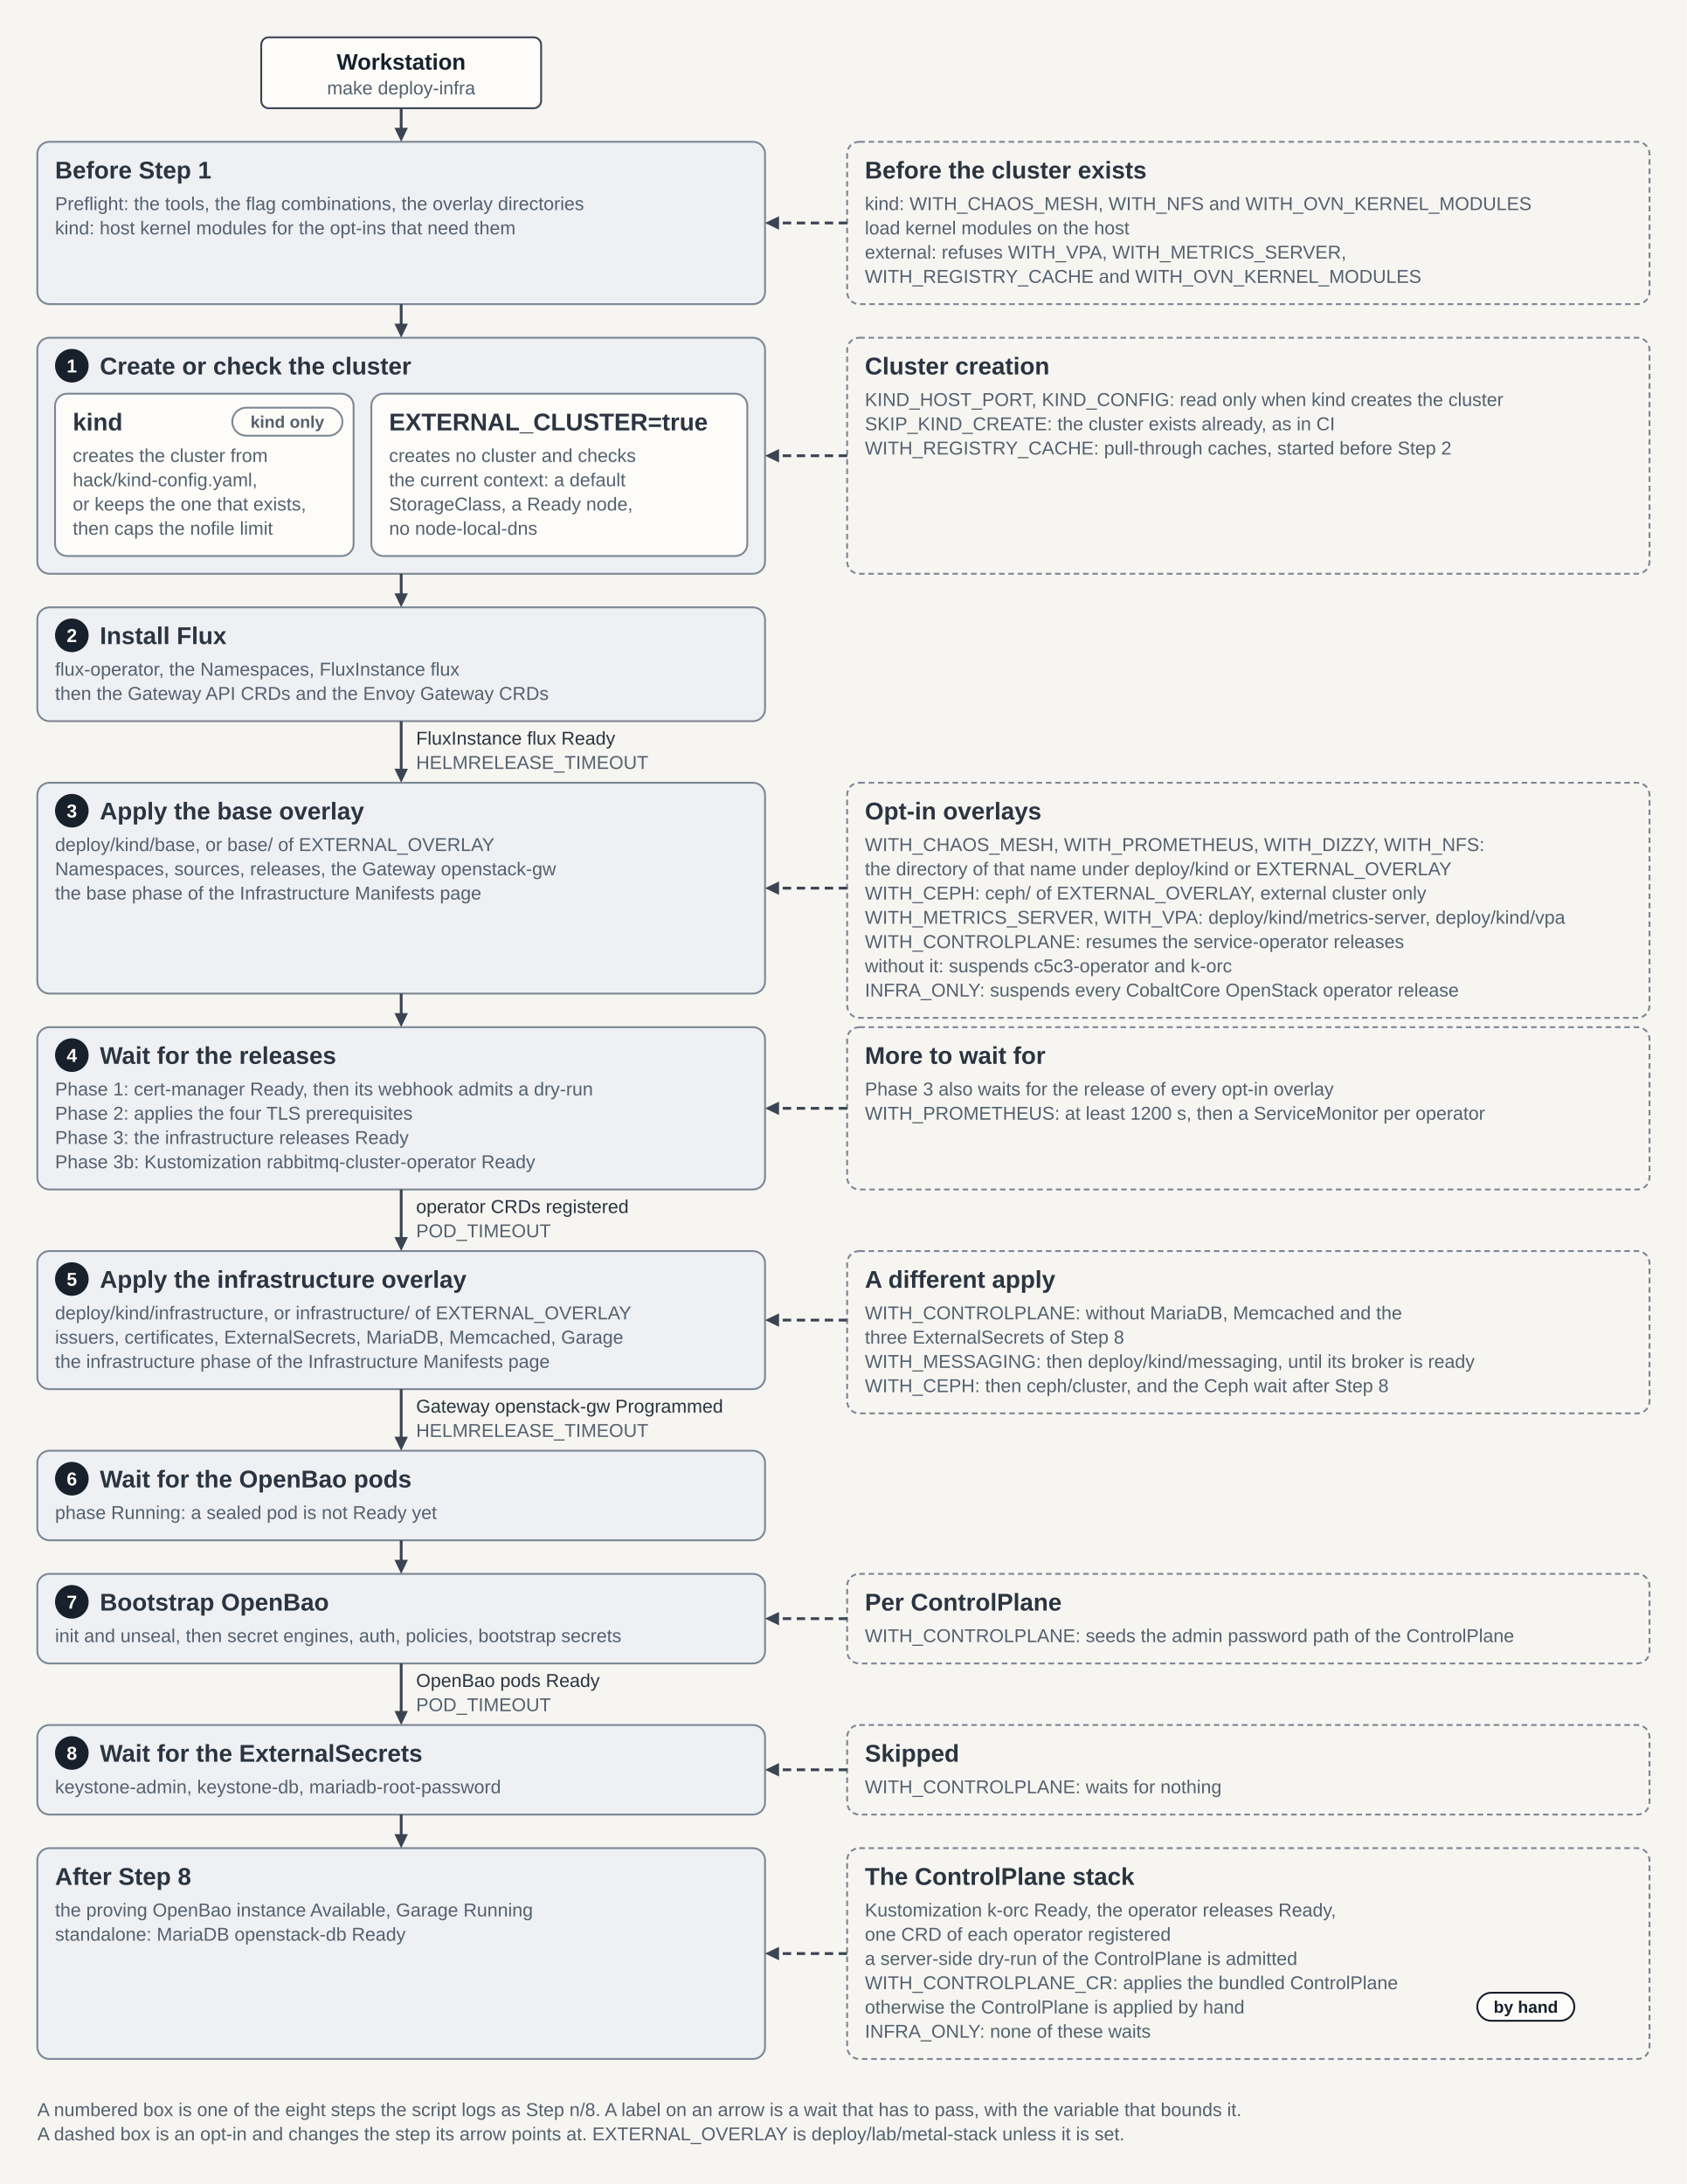
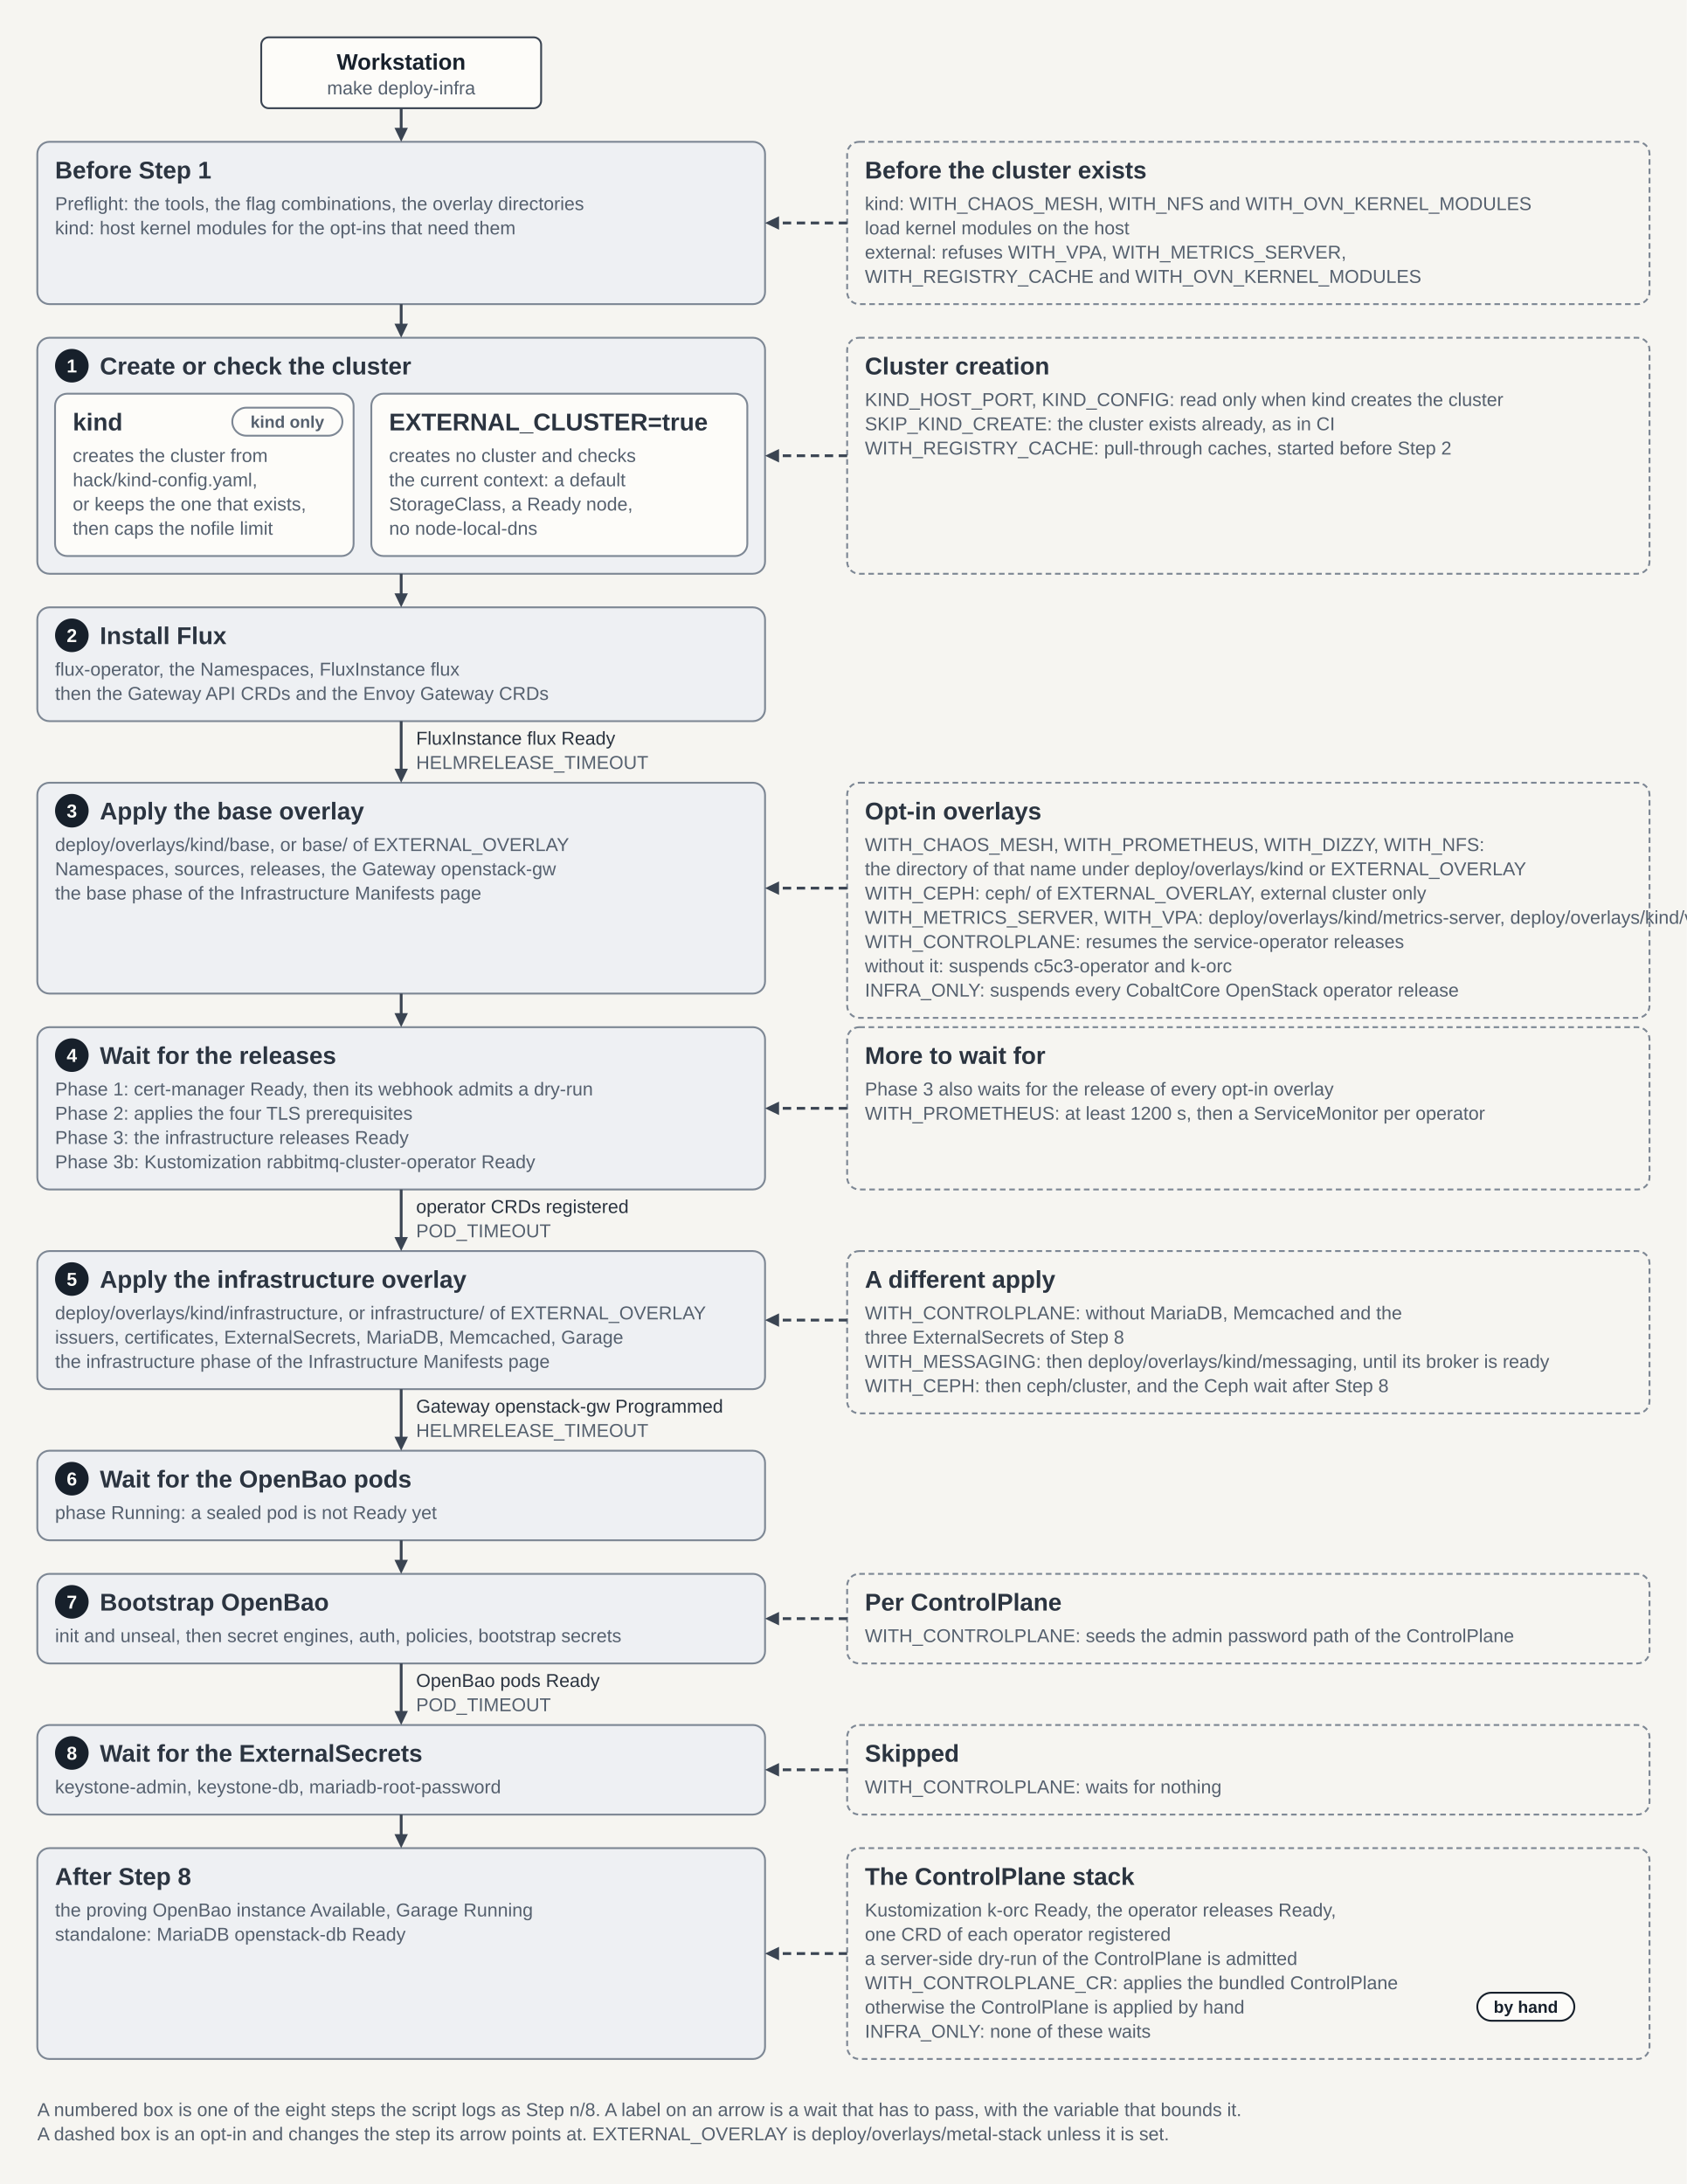
<svg xmlns="http://www.w3.org/2000/svg" width="1808" height="2341" viewBox="0 0 1808 2341" font-family="'IBM Plex Sans', Arial, Helvetica, sans-serif" role="img" aria-label="The deploy-infra run">
  <rect width="1808" height="2341" fill="#F6F5F1" />
  <rect x="280" y="40" width="300" height="76" rx="8" fill="#FDFCF9" stroke="#3A4452" stroke-width="2" />
  <text x="430" y="74.64" font-size="24" font-weight="700" fill="#17202B" text-anchor="middle">Workstation</text>
  <text x="430" y="101.2" font-size="20" font-weight="400" fill="#55606E" text-anchor="middle">make deploy-infra</text>
  <rect x="40" y="152" width="780" height="174" rx="13" fill="#EEF0F3" stroke="#7D8794" stroke-width="2" />
  <text x="59" y="191.36" font-size="26" font-weight="700" fill="#2B3440">Before Step 1</text>
  <text x="59" y="225.2" font-size="20" font-weight="400" fill="#55606E">Preflight: the tools, the flag combinations, the overlay directories</text>
  <text x="59" y="251.2" font-size="20" font-weight="400" fill="#55606E">kind: host kernel modules for the opt-ins that need them</text>
  <polyline points="430,116 430,141.5" fill="none" stroke="#3A4452" stroke-width="3" />
  <polygon points="430,152 422.8,137 437.2,137" fill="#3A4452" />
  <rect x="908" y="152" width="860" height="174" rx="13" fill="none" stroke="#7D8794" stroke-width="2" stroke-dasharray="6 4" />
  <text x="927" y="191.36" font-size="26" font-weight="700" fill="#2B3440">Before the cluster exists</text>
  <text x="927" y="225.2" font-size="20" font-weight="400" fill="#55606E">kind: WITH_CHAOS_MESH, WITH_NFS and WITH_OVN_KERNEL_MODULES</text>
  <text x="927" y="251.2" font-size="20" font-weight="400" fill="#55606E">load kernel modules on the host</text>
  <text x="927" y="277.2" font-size="20" font-weight="400" fill="#55606E">external: refuses WITH_VPA, WITH_METRICS_SERVER,</text>
  <text x="927" y="303.2" font-size="20" font-weight="400" fill="#55606E">WITH_REGISTRY_CACHE and WITH_OVN_KERNEL_MODULES</text>
  <polyline points="908,239 830.5,239" fill="none" stroke="#3A4452" stroke-width="3" stroke-dasharray="9 6" />
  <polygon points="820,239 835,231.8 835,246.2" fill="#3A4452" />
  <rect x="40" y="362" width="780" height="253" rx="13" fill="#EEF0F3" stroke="#7D8794" stroke-width="2" />
  <circle cx="77" cy="392" r="18" fill="#17202B" />
  <text x="77" y="399.2" font-size="20" font-weight="700" fill="#FDFCF9" text-anchor="middle">1</text>
  <text x="107" y="401.36" font-size="26" font-weight="700" fill="#2B3440">Create or check the cluster</text>
  <rect x="59" y="422" width="320" height="174" rx="13" fill="#FDFCF9" stroke="#7D8794" stroke-width="2" />
  <text x="78" y="461.36" font-size="26" font-weight="700" fill="#2B3440">kind</text>
  <rect x="249" y="437" width="118" height="30" rx="15" fill="#FDFCF9" stroke="#7D8794" stroke-width="2" />
  <text x="308" y="458.48" font-size="18" font-weight="700" fill="#55606E" text-anchor="middle">kind only</text>
  <text x="78" y="495.2" font-size="20" font-weight="400" fill="#55606E">creates the cluster from</text>
  <text x="78" y="521.2" font-size="20" font-weight="400" fill="#55606E">hack/kind-config.yaml,</text>
  <text x="78" y="547.2" font-size="20" font-weight="400" fill="#55606E">or keeps the one that exists,</text>
  <text x="78" y="573.2" font-size="20" font-weight="400" fill="#55606E">then caps the nofile limit</text>
  <rect x="398" y="422" width="403" height="174" rx="13" fill="#FDFCF9" stroke="#7D8794" stroke-width="2" />
  <text x="417" y="461.36" font-size="26" font-weight="700" fill="#2B3440">EXTERNAL_CLUSTER=true</text>
  <text x="417" y="495.2" font-size="20" font-weight="400" fill="#55606E">creates no cluster and checks</text>
  <text x="417" y="521.2" font-size="20" font-weight="400" fill="#55606E">the current context: a default</text>
  <text x="417" y="547.2" font-size="20" font-weight="400" fill="#55606E">StorageClass, a Ready node,</text>
  <text x="417" y="573.2" font-size="20" font-weight="400" fill="#55606E">no node-local-dns</text>
  <polyline points="430,326 430,351.5" fill="none" stroke="#3A4452" stroke-width="3" />
  <polygon points="430,362 422.8,347 437.2,347" fill="#3A4452" />
  <rect x="908" y="362" width="860" height="253" rx="13" fill="none" stroke="#7D8794" stroke-width="2" stroke-dasharray="6 4" />
  <text x="927" y="401.36" font-size="26" font-weight="700" fill="#2B3440">Cluster creation</text>
  <text x="927" y="435.2" font-size="20" font-weight="400" fill="#55606E">KIND_HOST_PORT, KIND_CONFIG: read only when kind creates the cluster</text>
  <text x="927" y="461.2" font-size="20" font-weight="400" fill="#55606E">SKIP_KIND_CREATE: the cluster exists already, as in CI</text>
  <text x="927" y="487.2" font-size="20" font-weight="400" fill="#55606E">WITH_REGISTRY_CACHE: pull-through caches, started before Step 2</text>
  <polyline points="908,488.5 830.5,488.5" fill="none" stroke="#3A4452" stroke-width="3" stroke-dasharray="9 6" />
  <polygon points="820,488.5 835,481.3 835,495.7" fill="#3A4452" />
  <rect x="40" y="651" width="780" height="122" rx="13" fill="#EEF0F3" stroke="#7D8794" stroke-width="2" />
  <circle cx="77" cy="681" r="18" fill="#17202B" />
  <text x="77" y="688.2" font-size="20" font-weight="700" fill="#FDFCF9" text-anchor="middle">2</text>
  <text x="107" y="690.36" font-size="26" font-weight="700" fill="#2B3440">Install Flux</text>
  <text x="59" y="724.2" font-size="20" font-weight="400" fill="#55606E">flux-operator, the Namespaces, FluxInstance flux</text>
  <text x="59" y="750.2" font-size="20" font-weight="400" fill="#55606E">then the Gateway API CRDs and the Envoy Gateway CRDs</text>
  <polyline points="430,615 430,640.5" fill="none" stroke="#3A4452" stroke-width="3" />
  <polygon points="430,651 422.8,636 437.2,636" fill="#3A4452" />
  <rect x="40" y="839" width="780" height="226" rx="13" fill="#EEF0F3" stroke="#7D8794" stroke-width="2" />
  <circle cx="77" cy="869" r="18" fill="#17202B" />
  <text x="77" y="876.2" font-size="20" font-weight="700" fill="#FDFCF9" text-anchor="middle">3</text>
  <text x="107" y="878.36" font-size="26" font-weight="700" fill="#2B3440">Apply the base overlay</text>
-   <text x="59" y="912.2" font-size="20" font-weight="400" fill="#55606E">deploy/kind/base, or base/ of EXTERNAL_OVERLAY</text>
+   <text x="59" y="912.2" font-size="20" font-weight="400" fill="#55606E">deploy/overlays/kind/base, or base/ of EXTERNAL_OVERLAY</text>
  <text x="59" y="938.2" font-size="20" font-weight="400" fill="#55606E">Namespaces, sources, releases, the Gateway openstack-gw</text>
  <text x="59" y="964.2" font-size="20" font-weight="400" fill="#55606E">the base phase of the Infrastructure Manifests page</text>
  <polyline points="430,773 430,828.5" fill="none" stroke="#3A4452" stroke-width="3" />
  <polygon points="430,839 422.8,824 437.2,824" fill="#3A4452" />
  <text x="446" y="798.2" font-size="20" font-weight="400" fill="#2B3440">FluxInstance flux Ready</text>
  <text x="446" y="824.2" font-size="20" font-weight="400" fill="#55606E">HELMRELEASE_TIMEOUT</text>
  <rect x="908" y="839" width="860" height="252" rx="13" fill="none" stroke="#7D8794" stroke-width="2" stroke-dasharray="6 4" />
  <text x="927" y="878.36" font-size="26" font-weight="700" fill="#2B3440">Opt-in overlays</text>
  <text x="927" y="912.2" font-size="20" font-weight="400" fill="#55606E">WITH_CHAOS_MESH, WITH_PROMETHEUS, WITH_DIZZY, WITH_NFS:</text>
-   <text x="927" y="938.2" font-size="20" font-weight="400" fill="#55606E">the directory of that name under deploy/kind or EXTERNAL_OVERLAY</text>
+   <text x="927" y="938.2" font-size="20" font-weight="400" fill="#55606E">the directory of that name under deploy/overlays/kind or EXTERNAL_OVERLAY</text>
  <text x="927" y="964.2" font-size="20" font-weight="400" fill="#55606E">WITH_CEPH: ceph/ of EXTERNAL_OVERLAY, external cluster only</text>
-   <text x="927" y="990.2" font-size="20" font-weight="400" fill="#55606E">WITH_METRICS_SERVER, WITH_VPA: deploy/kind/metrics-server, deploy/kind/vpa</text>
+   <text x="927" y="990.2" font-size="20" font-weight="400" fill="#55606E">WITH_METRICS_SERVER, WITH_VPA: deploy/overlays/kind/metrics-server, deploy/overlays/kind/vpa</text>
  <text x="927" y="1016.2" font-size="20" font-weight="400" fill="#55606E">WITH_CONTROLPLANE: resumes the service-operator releases</text>
  <text x="927" y="1042.2" font-size="20" font-weight="400" fill="#55606E">without it: suspends c5c3-operator and k-orc</text>
  <text x="927" y="1068.2" font-size="20" font-weight="400" fill="#55606E">INFRA_ONLY: suspends every CobaltCore OpenStack operator release</text>
  <polyline points="908,952 830.5,952" fill="none" stroke="#3A4452" stroke-width="3" stroke-dasharray="9 6" />
  <polygon points="820,952 835,944.8 835,959.2" fill="#3A4452" />
  <rect x="40" y="1101" width="780" height="174" rx="13" fill="#EEF0F3" stroke="#7D8794" stroke-width="2" />
  <circle cx="77" cy="1131" r="18" fill="#17202B" />
  <text x="77" y="1138.2" font-size="20" font-weight="700" fill="#FDFCF9" text-anchor="middle">4</text>
  <text x="107" y="1140.36" font-size="26" font-weight="700" fill="#2B3440">Wait for the releases</text>
  <text x="59" y="1174.2" font-size="20" font-weight="400" fill="#55606E">Phase 1: cert-manager Ready, then its webhook admits a dry-run</text>
  <text x="59" y="1200.2" font-size="20" font-weight="400" fill="#55606E">Phase 2: applies the four TLS prerequisites</text>
  <text x="59" y="1226.2" font-size="20" font-weight="400" fill="#55606E">Phase 3: the infrastructure releases Ready</text>
  <text x="59" y="1252.2" font-size="20" font-weight="400" fill="#55606E">Phase 3b: Kustomization rabbitmq-cluster-operator Ready</text>
  <polyline points="430,1065 430,1090.5" fill="none" stroke="#3A4452" stroke-width="3" />
  <polygon points="430,1101 422.8,1086 437.2,1086" fill="#3A4452" />
  <rect x="908" y="1101" width="860" height="174" rx="13" fill="none" stroke="#7D8794" stroke-width="2" stroke-dasharray="6 4" />
  <text x="927" y="1140.36" font-size="26" font-weight="700" fill="#2B3440">More to wait for</text>
  <text x="927" y="1174.2" font-size="20" font-weight="400" fill="#55606E">Phase 3 also waits for the release of every opt-in overlay</text>
  <text x="927" y="1200.2" font-size="20" font-weight="400" fill="#55606E">WITH_PROMETHEUS: at least 1200 s, then a ServiceMonitor per operator</text>
  <polyline points="908,1188 830.5,1188" fill="none" stroke="#3A4452" stroke-width="3" stroke-dasharray="9 6" />
  <polygon points="820,1188 835,1180.8 835,1195.2" fill="#3A4452" />
  <rect x="40" y="1341" width="780" height="148" rx="13" fill="#EEF0F3" stroke="#7D8794" stroke-width="2" />
  <circle cx="77" cy="1371" r="18" fill="#17202B" />
  <text x="77" y="1378.2" font-size="20" font-weight="700" fill="#FDFCF9" text-anchor="middle">5</text>
  <text x="107" y="1380.36" font-size="26" font-weight="700" fill="#2B3440">Apply the infrastructure overlay</text>
-   <text x="59" y="1414.2" font-size="20" font-weight="400" fill="#55606E">deploy/kind/infrastructure, or infrastructure/ of EXTERNAL_OVERLAY</text>
+   <text x="59" y="1414.2" font-size="20" font-weight="400" fill="#55606E">deploy/overlays/kind/infrastructure, or infrastructure/ of EXTERNAL_OVERLAY</text>
  <text x="59" y="1440.2" font-size="20" font-weight="400" fill="#55606E">issuers, certificates, ExternalSecrets, MariaDB, Memcached, Garage</text>
  <text x="59" y="1466.2" font-size="20" font-weight="400" fill="#55606E">the infrastructure phase of the Infrastructure Manifests page</text>
  <polyline points="430,1275 430,1330.5" fill="none" stroke="#3A4452" stroke-width="3" />
  <polygon points="430,1341 422.8,1326 437.2,1326" fill="#3A4452" />
  <text x="446" y="1300.2" font-size="20" font-weight="400" fill="#2B3440">operator CRDs registered</text>
  <text x="446" y="1326.2" font-size="20" font-weight="400" fill="#55606E">POD_TIMEOUT</text>
  <rect x="908" y="1341" width="860" height="174" rx="13" fill="none" stroke="#7D8794" stroke-width="2" stroke-dasharray="6 4" />
  <text x="927" y="1380.36" font-size="26" font-weight="700" fill="#2B3440">A different apply</text>
  <text x="927" y="1414.2" font-size="20" font-weight="400" fill="#55606E">WITH_CONTROLPLANE: without MariaDB, Memcached and the</text>
  <text x="927" y="1440.2" font-size="20" font-weight="400" fill="#55606E">three ExternalSecrets of Step 8</text>
-   <text x="927" y="1466.2" font-size="20" font-weight="400" fill="#55606E">WITH_MESSAGING: then deploy/kind/messaging, until its broker is ready</text>
+   <text x="927" y="1466.2" font-size="20" font-weight="400" fill="#55606E">WITH_MESSAGING: then deploy/overlays/kind/messaging, until its broker is ready</text>
  <text x="927" y="1492.2" font-size="20" font-weight="400" fill="#55606E">WITH_CEPH: then ceph/cluster, and the Ceph wait after Step 8</text>
  <polyline points="908,1415 830.5,1415" fill="none" stroke="#3A4452" stroke-width="3" stroke-dasharray="9 6" />
  <polygon points="820,1415 835,1407.8 835,1422.2" fill="#3A4452" />
  <rect x="40" y="1555" width="780" height="96" rx="13" fill="#EEF0F3" stroke="#7D8794" stroke-width="2" />
  <circle cx="77" cy="1585" r="18" fill="#17202B" />
  <text x="77" y="1592.2" font-size="20" font-weight="700" fill="#FDFCF9" text-anchor="middle">6</text>
  <text x="107" y="1594.36" font-size="26" font-weight="700" fill="#2B3440">Wait for the OpenBao pods</text>
  <text x="59" y="1628.2" font-size="20" font-weight="400" fill="#55606E">phase Running: a sealed pod is not Ready yet</text>
  <polyline points="430,1489 430,1544.5" fill="none" stroke="#3A4452" stroke-width="3" />
  <polygon points="430,1555 422.8,1540 437.2,1540" fill="#3A4452" />
  <text x="446" y="1514.2" font-size="20" font-weight="400" fill="#2B3440">Gateway openstack-gw Programmed</text>
  <text x="446" y="1540.2" font-size="20" font-weight="400" fill="#55606E">HELMRELEASE_TIMEOUT</text>
  <rect x="40" y="1687" width="780" height="96" rx="13" fill="#EEF0F3" stroke="#7D8794" stroke-width="2" />
  <circle cx="77" cy="1717" r="18" fill="#17202B" />
  <text x="77" y="1724.2" font-size="20" font-weight="700" fill="#FDFCF9" text-anchor="middle">7</text>
  <text x="107" y="1726.36" font-size="26" font-weight="700" fill="#2B3440">Bootstrap OpenBao</text>
  <text x="59" y="1760.2" font-size="20" font-weight="400" fill="#55606E">init and unseal, then secret engines, auth, policies, bootstrap secrets</text>
  <polyline points="430,1651 430,1676.5" fill="none" stroke="#3A4452" stroke-width="3" />
  <polygon points="430,1687 422.8,1672 437.2,1672" fill="#3A4452" />
  <rect x="908" y="1687" width="860" height="96" rx="13" fill="none" stroke="#7D8794" stroke-width="2" stroke-dasharray="6 4" />
  <text x="927" y="1726.36" font-size="26" font-weight="700" fill="#2B3440">Per ControlPlane</text>
  <text x="927" y="1760.2" font-size="20" font-weight="400" fill="#55606E">WITH_CONTROLPLANE: seeds the admin password path of the ControlPlane</text>
  <polyline points="908,1735 830.5,1735" fill="none" stroke="#3A4452" stroke-width="3" stroke-dasharray="9 6" />
  <polygon points="820,1735 835,1727.8 835,1742.2" fill="#3A4452" />
  <rect x="40" y="1849" width="780" height="96" rx="13" fill="#EEF0F3" stroke="#7D8794" stroke-width="2" />
  <circle cx="77" cy="1879" r="18" fill="#17202B" />
  <text x="77" y="1886.2" font-size="20" font-weight="700" fill="#FDFCF9" text-anchor="middle">8</text>
  <text x="107" y="1888.36" font-size="26" font-weight="700" fill="#2B3440">Wait for the ExternalSecrets</text>
  <text x="59" y="1922.2" font-size="20" font-weight="400" fill="#55606E">keystone-admin, keystone-db, mariadb-root-password</text>
  <polyline points="430,1783 430,1838.5" fill="none" stroke="#3A4452" stroke-width="3" />
  <polygon points="430,1849 422.8,1834 437.2,1834" fill="#3A4452" />
  <text x="446" y="1808.2" font-size="20" font-weight="400" fill="#2B3440">OpenBao pods Ready</text>
  <text x="446" y="1834.2" font-size="20" font-weight="400" fill="#55606E">POD_TIMEOUT</text>
  <rect x="908" y="1849" width="860" height="96" rx="13" fill="none" stroke="#7D8794" stroke-width="2" stroke-dasharray="6 4" />
  <text x="927" y="1888.36" font-size="26" font-weight="700" fill="#2B3440">Skipped</text>
  <text x="927" y="1922.2" font-size="20" font-weight="400" fill="#55606E">WITH_CONTROLPLANE: waits for nothing</text>
  <polyline points="908,1897 830.5,1897" fill="none" stroke="#3A4452" stroke-width="3" stroke-dasharray="9 6" />
  <polygon points="820,1897 835,1889.8 835,1904.2" fill="#3A4452" />
  <rect x="40" y="1981" width="780" height="226" rx="13" fill="#EEF0F3" stroke="#7D8794" stroke-width="2" />
  <text x="59" y="2020.36" font-size="26" font-weight="700" fill="#2B3440">After Step 8</text>
  <text x="59" y="2054.2" font-size="20" font-weight="400" fill="#55606E">the proving OpenBao instance Available, Garage Running</text>
  <text x="59" y="2080.2" font-size="20" font-weight="400" fill="#55606E">standalone: MariaDB openstack-db Ready</text>
  <polyline points="430,1945 430,1970.5" fill="none" stroke="#3A4452" stroke-width="3" />
  <polygon points="430,1981 422.8,1966 437.2,1966" fill="#3A4452" />
  <rect x="908" y="1981" width="860" height="226" rx="13" fill="none" stroke="#7D8794" stroke-width="2" stroke-dasharray="6 4" />
  <text x="927" y="2020.36" font-size="26" font-weight="700" fill="#2B3440">The ControlPlane stack</text>
  <text x="927" y="2054.2" font-size="20" font-weight="400" fill="#55606E">Kustomization k-orc Ready, the operator releases Ready,</text>
  <text x="927" y="2080.2" font-size="20" font-weight="400" fill="#55606E">one CRD of each operator registered</text>
  <text x="927" y="2106.2" font-size="20" font-weight="400" fill="#55606E">a server-side dry-run of the ControlPlane is admitted</text>
  <text x="927" y="2132.2" font-size="20" font-weight="400" fill="#55606E">WITH_CONTROLPLANE_CR: applies the bundled ControlPlane</text>
  <text x="927" y="2158.2" font-size="20" font-weight="400" fill="#55606E">otherwise the ControlPlane is applied by hand</text>
  <text x="927" y="2184.2" font-size="20" font-weight="400" fill="#55606E">INFRA_ONLY: none of these waits</text>
  <rect x="1583.43" y="2136" width="104" height="30" rx="15" fill="#FDFCF9" stroke="#17202B" stroke-width="2" />
  <text x="1635.43" y="2157.48" font-size="18" font-weight="700" fill="#17202B" text-anchor="middle">by hand</text>
  <polyline points="908,2094 830.5,2094" fill="none" stroke="#3A4452" stroke-width="3" stroke-dasharray="9 6" />
  <polygon points="820,2094 835,2086.8 835,2101.2" fill="#3A4452" />
  <text x="40" y="2268.2" font-size="20" font-weight="400" fill="#55606E">A numbered box is one of the eight steps the script logs as Step n/8. A label on an arrow is a wait that has to pass, with the variable that bounds it.</text>
-   <text x="40" y="2294.2" font-size="20" font-weight="400" fill="#55606E">A dashed box is an opt-in and changes the step its arrow points at. EXTERNAL_OVERLAY is deploy/lab/metal-stack unless it is set.</text>
+   <text x="40" y="2294.2" font-size="20" font-weight="400" fill="#55606E">A dashed box is an opt-in and changes the step its arrow points at. EXTERNAL_OVERLAY is deploy/overlays/metal-stack unless it is set.</text>
</svg>
